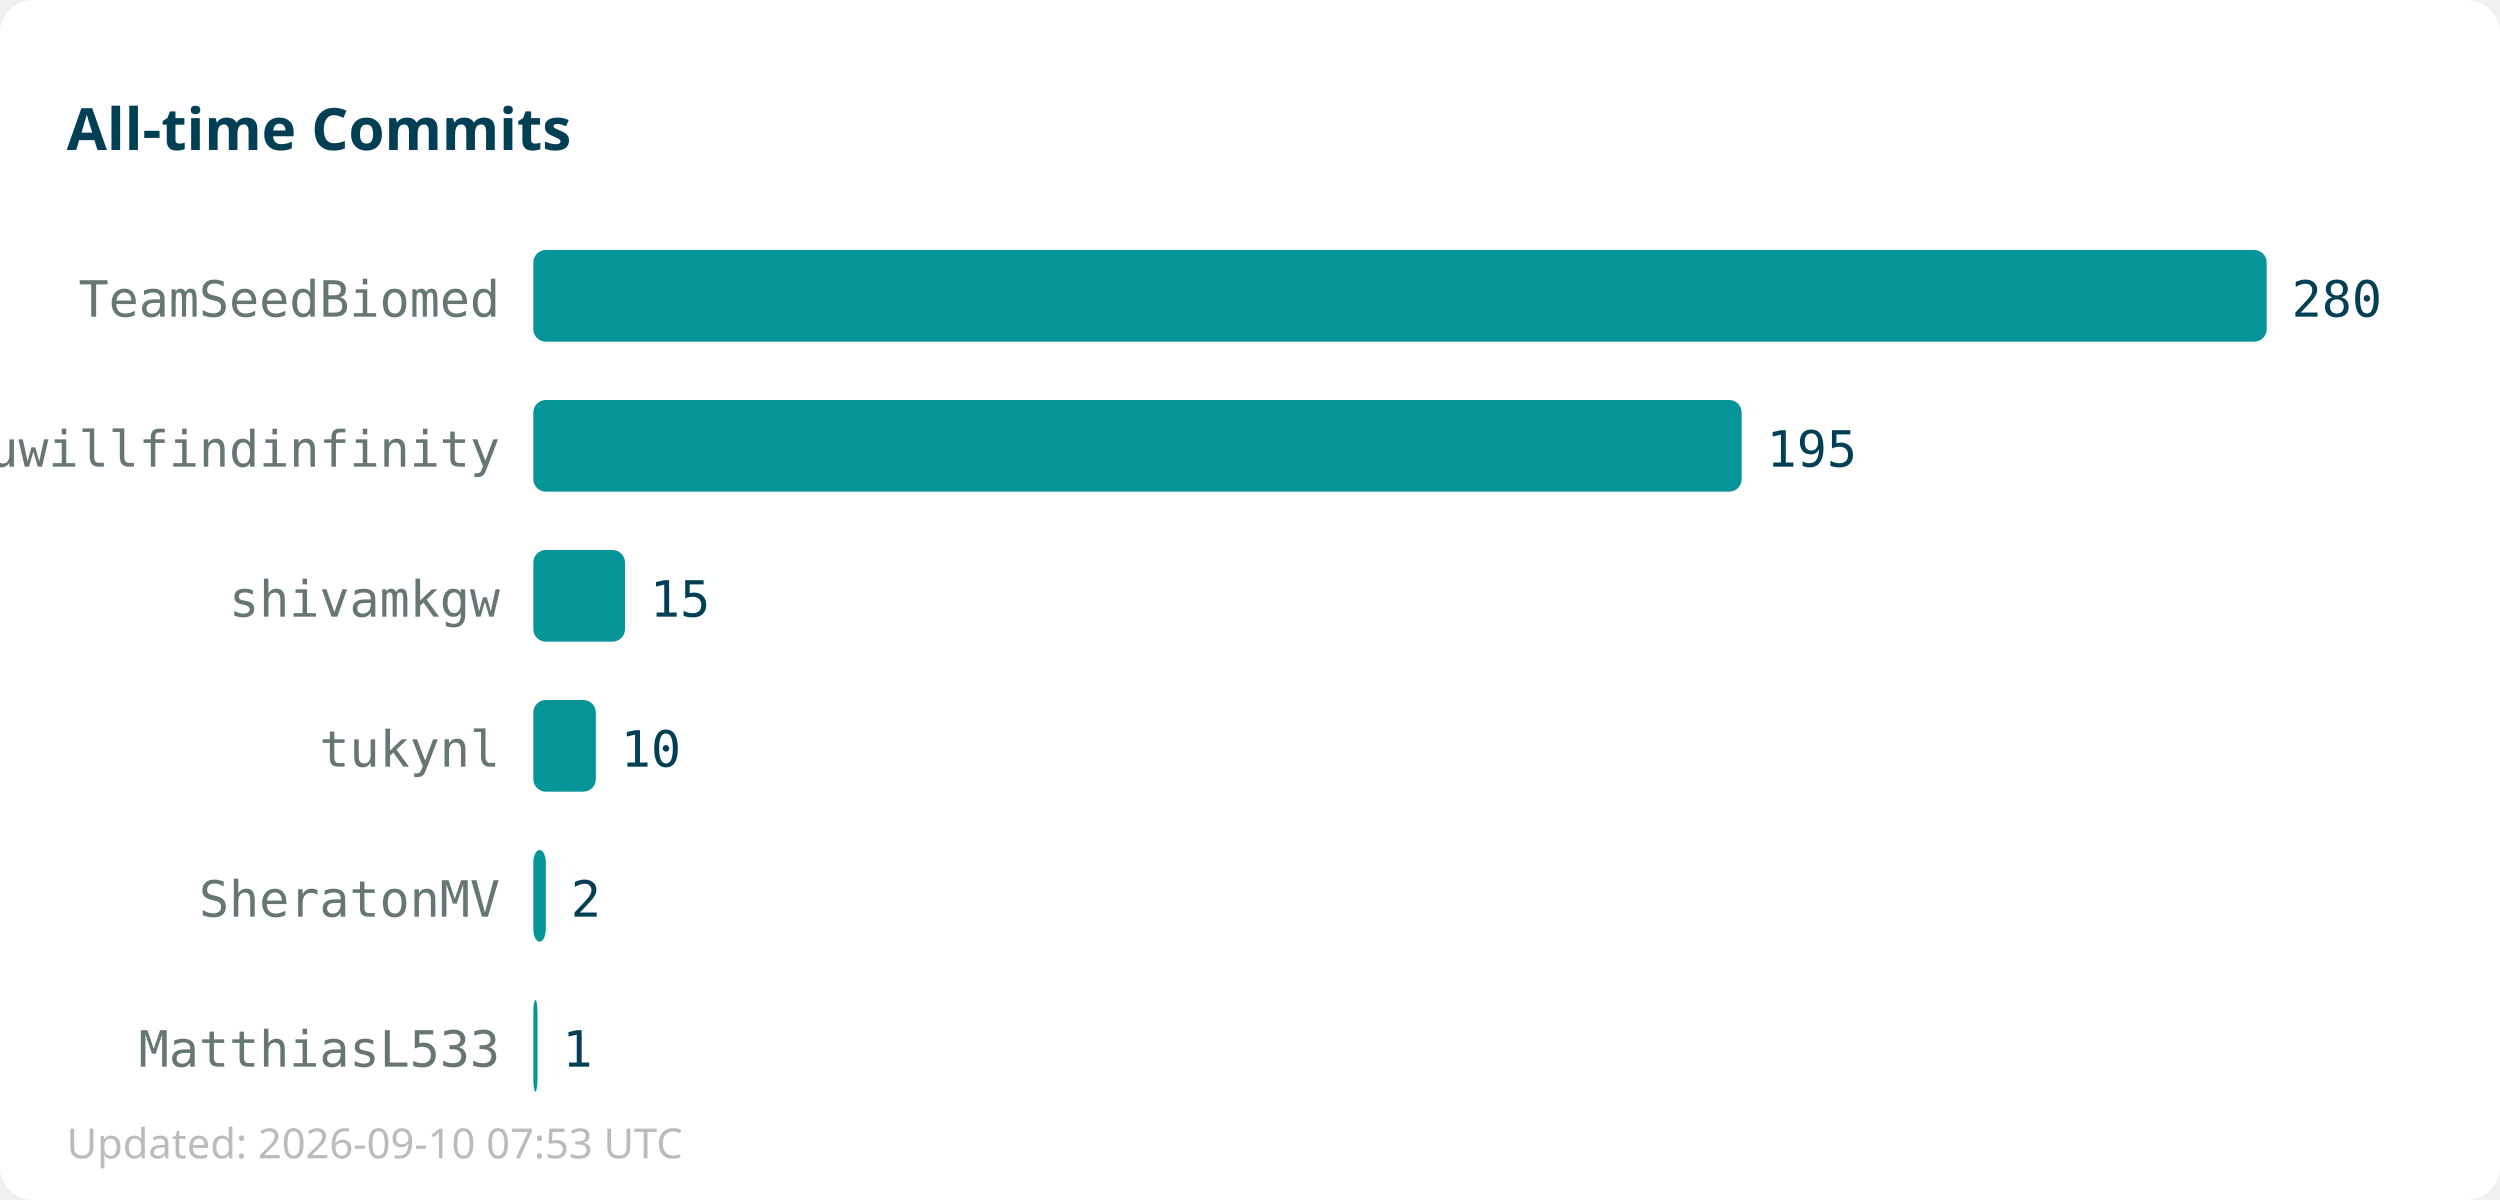
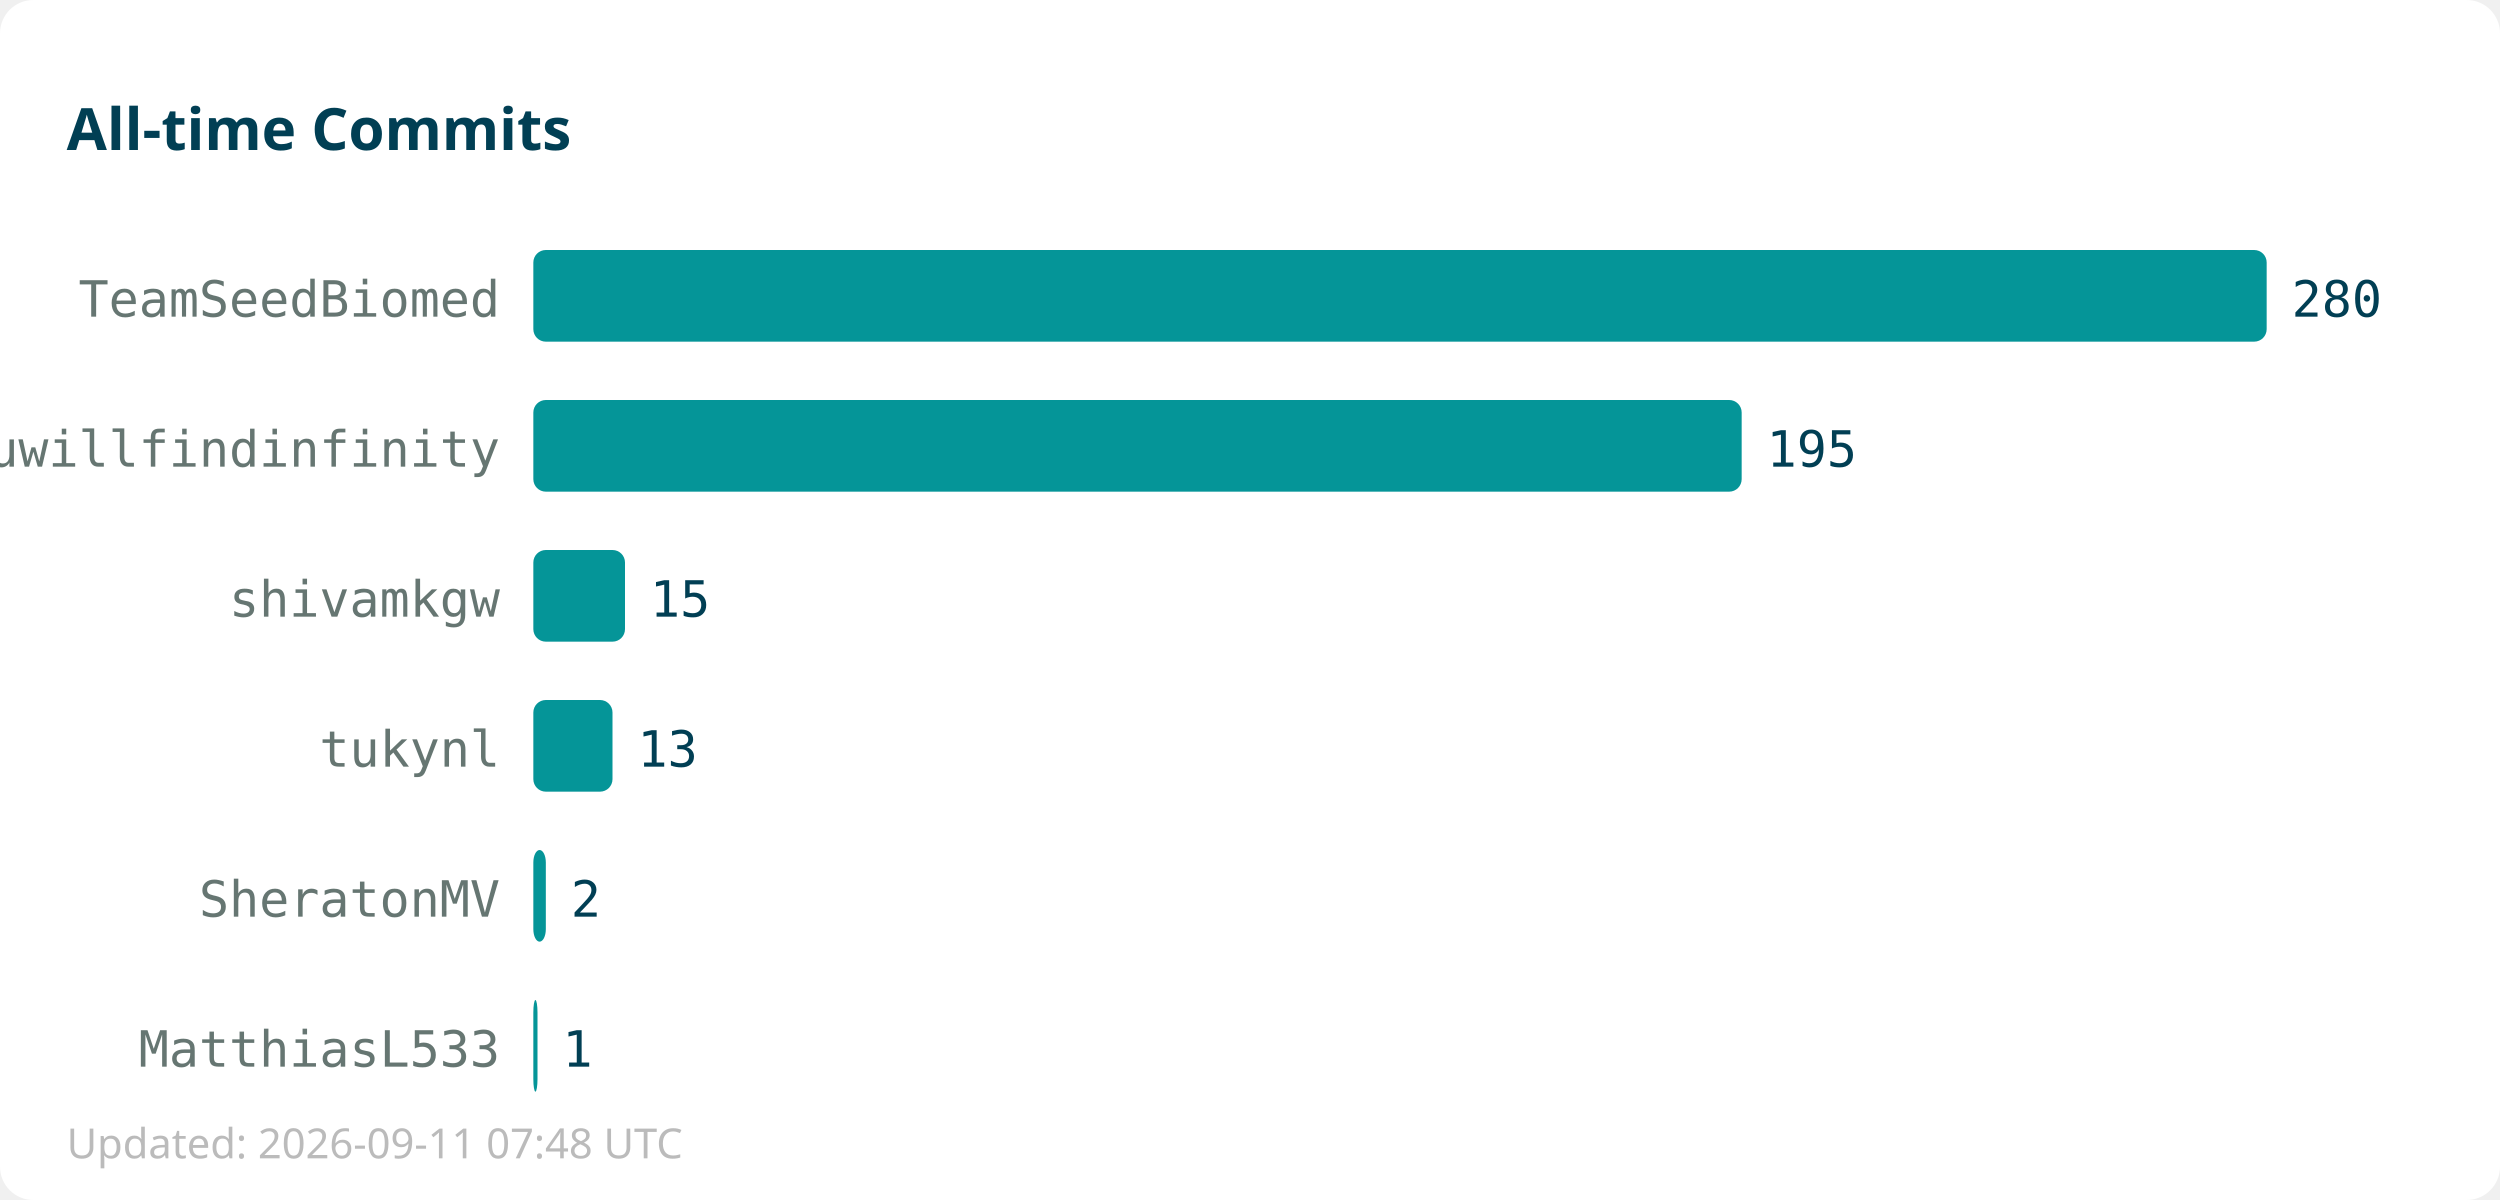
<svg xmlns="http://www.w3.org/2000/svg" width="600" height="288">
  <rect width="600" height="288" fill="#ffffff" rx="8" />
  <text x="16" y="36" font-family="sans-serif" font-size="14" font-weight="bold" fill="#013f54">All-time Commits</text>
  <text x="120" y="76" text-anchor="end" font-family="monospace" font-size="12" fill="#667672">TeamSeedBiomed</text>
  <rect x="128" y="60" width="416" height="22" fill="#059598" rx="3" />
  <text x="550" y="76" font-family="monospace" font-size="12" fill="#013f54">280</text>
  <text x="120" y="112" text-anchor="end" font-family="monospace" font-size="12" fill="#667672">youwillfindinfinity</text>
  <rect x="128" y="96" width="290" height="22" fill="#059598" rx="3" />
  <text x="424" y="112" font-family="monospace" font-size="12" fill="#013f54">195</text>
  <text x="120" y="148" text-anchor="end" font-family="monospace" font-size="12" fill="#667672">shivamkgw</text>
  <rect x="128" y="132" width="22" height="22" fill="#059598" rx="3" />
  <text x="156" y="148" font-family="monospace" font-size="12" fill="#013f54">15</text>
  <text x="120" y="184" text-anchor="end" font-family="monospace" font-size="12" fill="#667672">tukynl</text>
-   <rect x="128" y="168" width="15" height="22" fill="#059598" rx="3" />
-   <text x="149" y="184" font-family="monospace" font-size="12" fill="#013f54">10</text>
+   <rect x="128" y="168" width="19" height="22" fill="#059598" rx="3" />
+   <text x="153" y="184" font-family="monospace" font-size="12" fill="#013f54">13</text>
  <text x="120" y="220" text-anchor="end" font-family="monospace" font-size="12" fill="#667672">SheratonMV</text>
  <rect x="128" y="204" width="3" height="22" fill="#059598" rx="3" />
  <text x="137" y="220" font-family="monospace" font-size="12" fill="#013f54">2</text>
  <text x="120" y="256" text-anchor="end" font-family="monospace" font-size="12" fill="#667672">MatthiasL533</text>
  <rect x="128" y="240" width="1" height="22" fill="#059598" rx="3" />
  <text x="135" y="256" font-family="monospace" font-size="12" fill="#013f54">1</text>
-   <text x="16" y="278" font-family="sans-serif" font-size="10" fill="#bbbbbb">Updated: 2026-09-10 07:53 UTC</text>
+   <text x="16" y="278" font-family="sans-serif" font-size="10" fill="#bbbbbb">Updated: 2026-09-11 07:48 UTC</text>
</svg>
